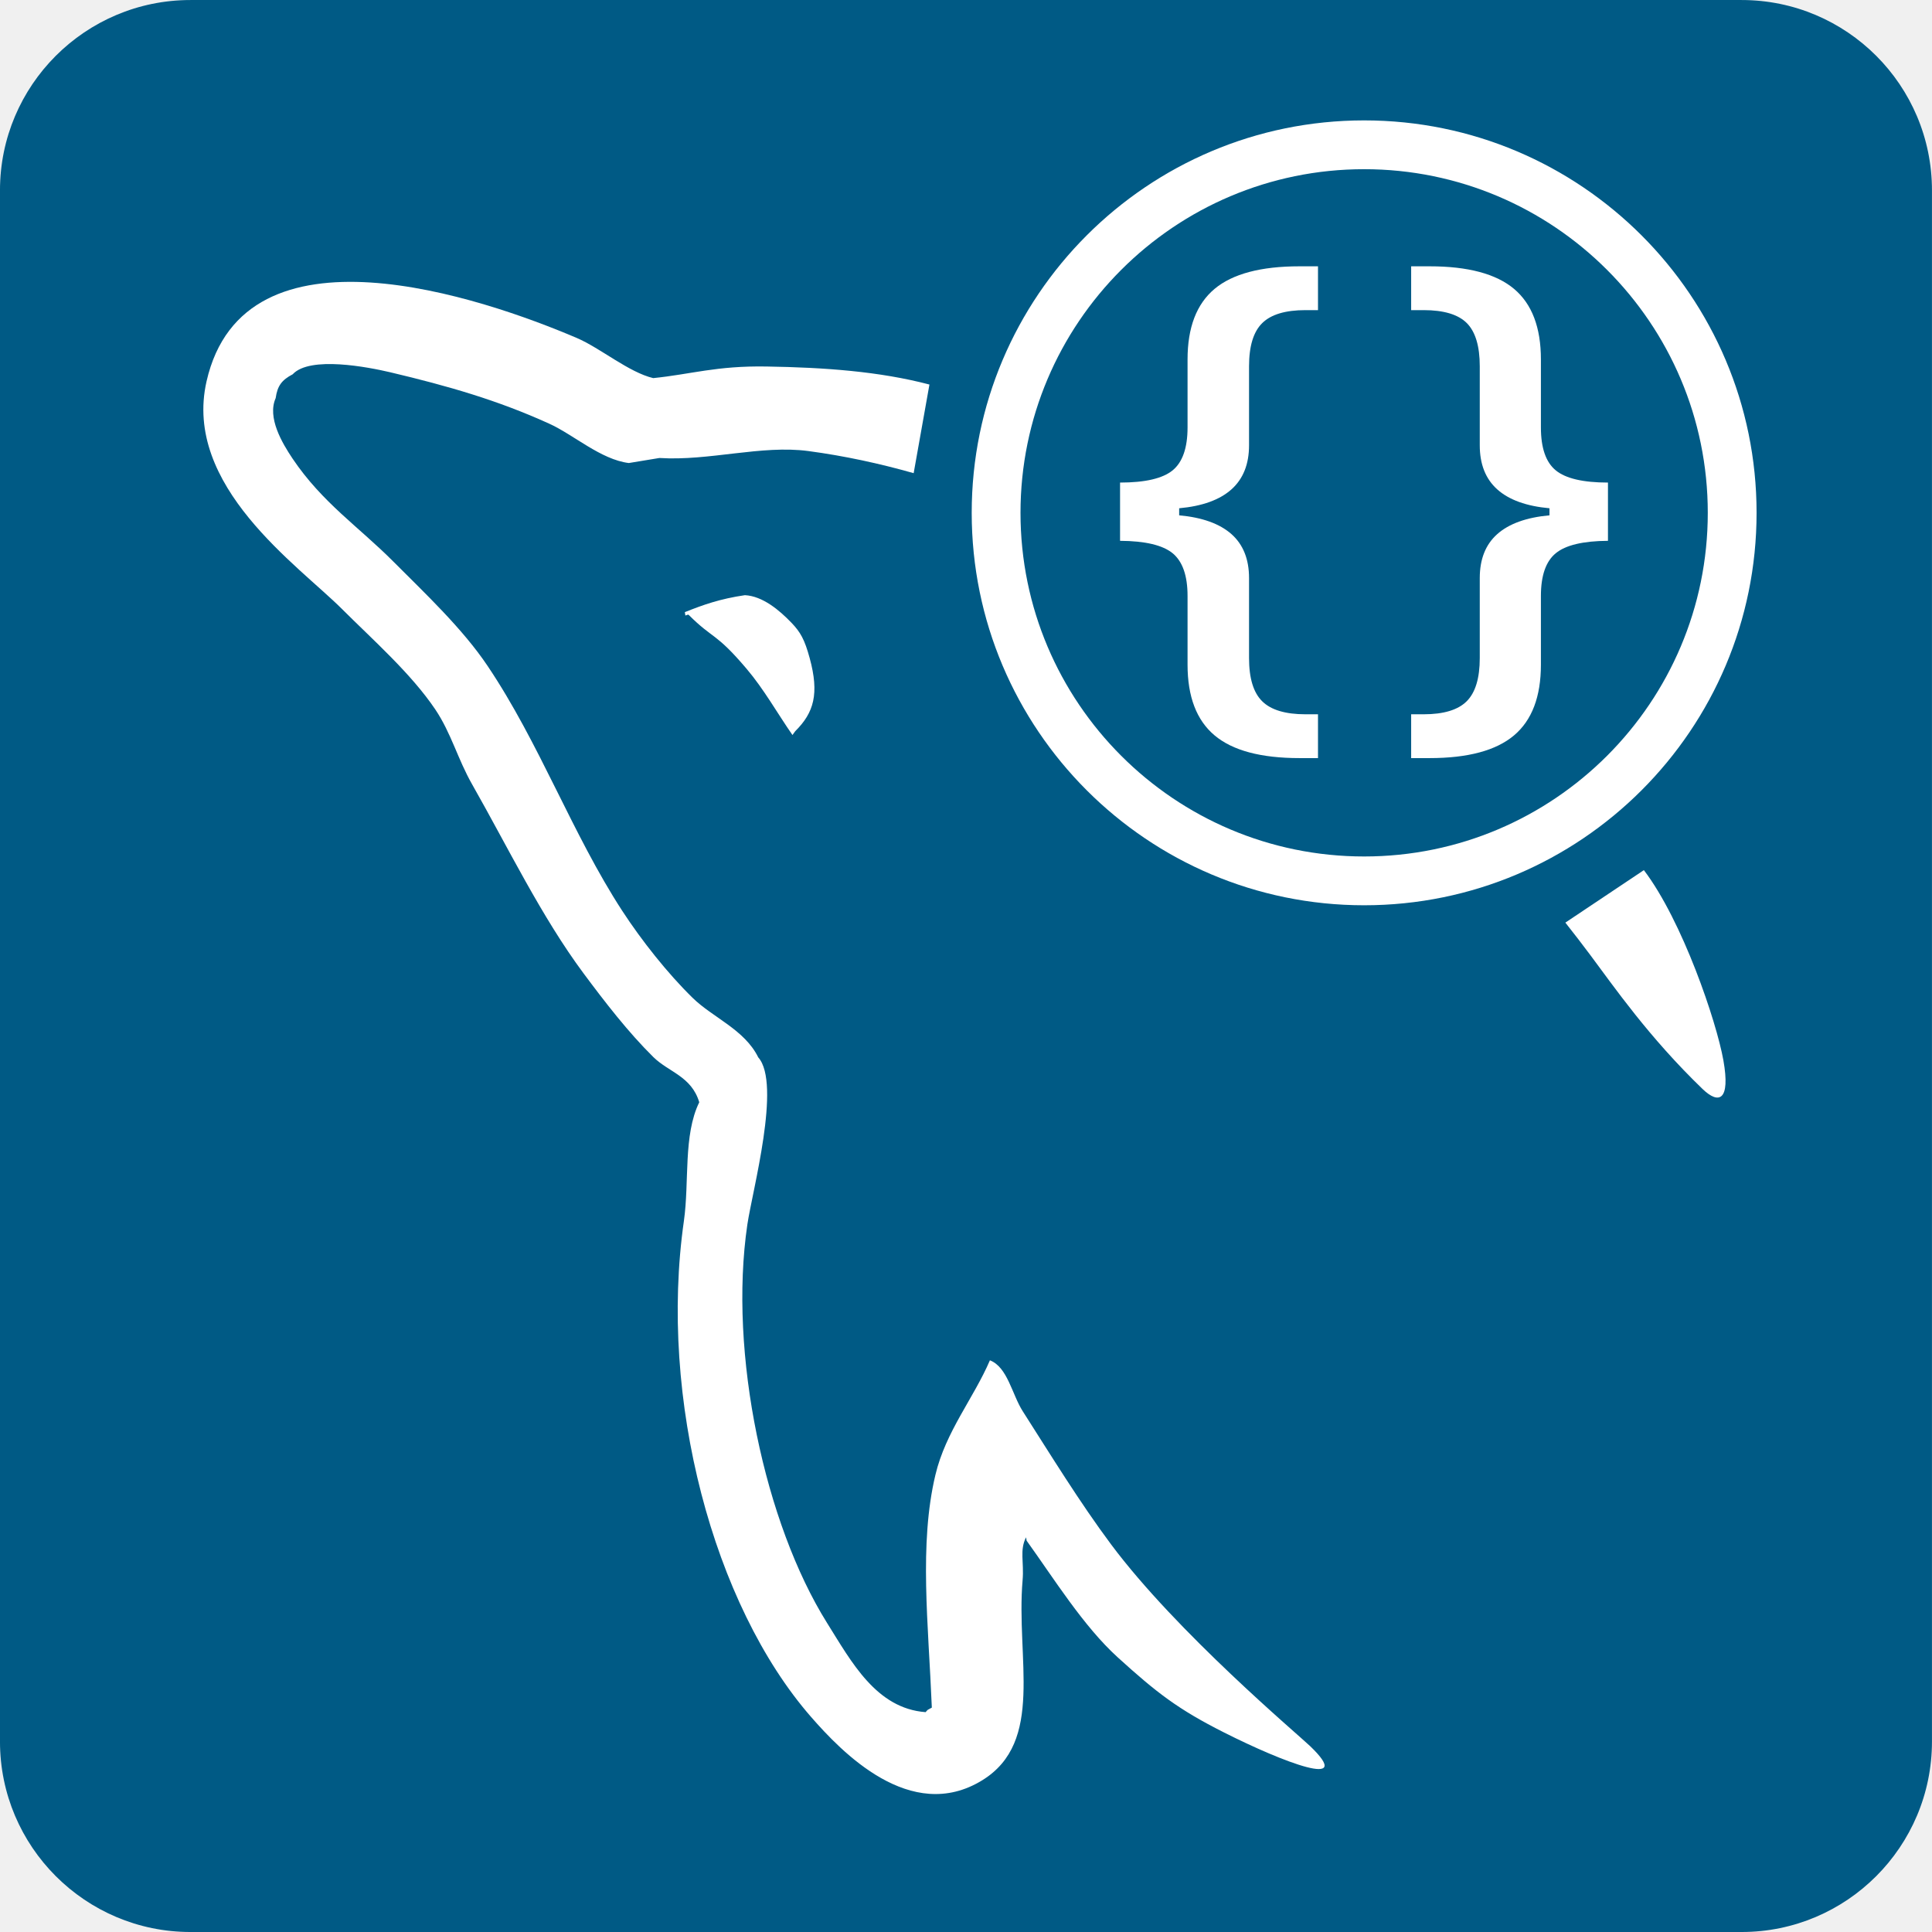
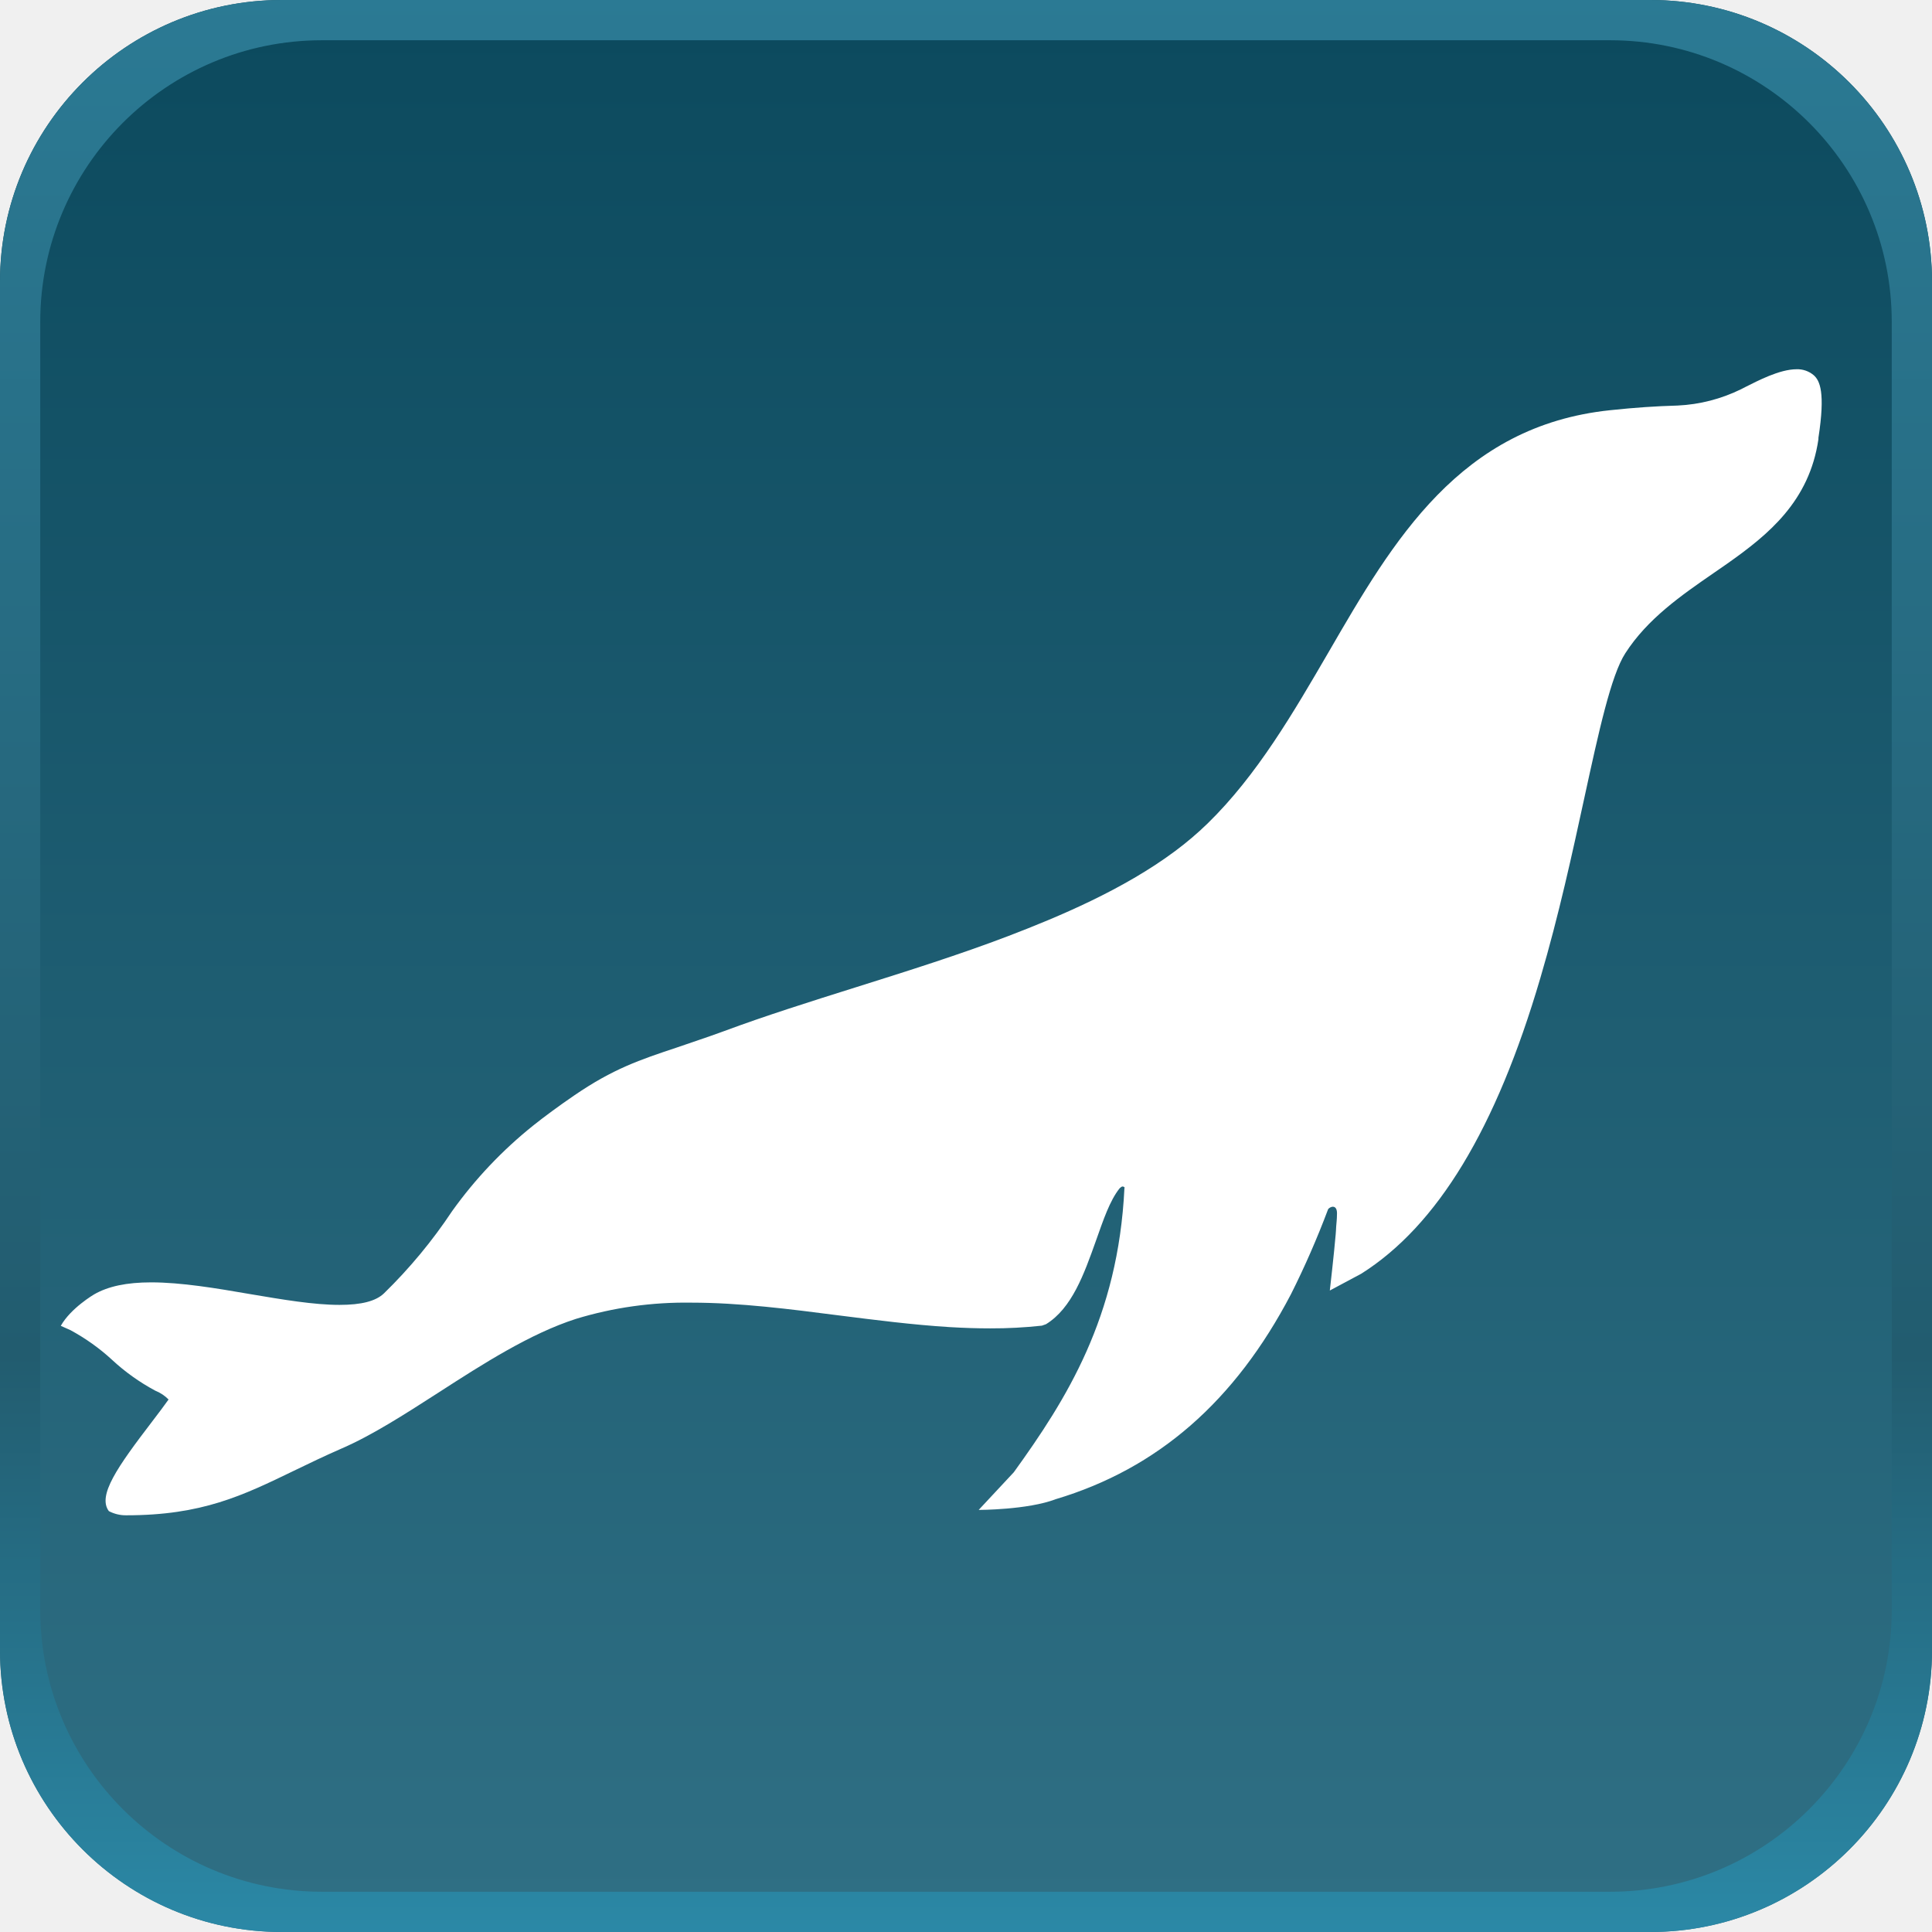
- <svg xmlns="http://www.w3.org/2000/svg" width="100%" height="100%" viewBox="0 0 16 16" version="1.1" xml:space="preserve" style="fill-rule:evenodd;clip-rule:evenodd;stroke-linejoin:round;stroke-miterlimit:2;">
-   <g transform="matrix(1.00149,0,0,1.00149,-0.0491663,-0.06188)">
-     <path d="M16.025,1.636C16.025,0.767 15.32,0.062 14.451,0.062L1.624,0.062C0.755,0.062 0.049,0.767 0.049,1.636L0.049,14.463C0.049,15.332 0.755,16.038 1.624,16.038L14.451,16.038C15.32,16.038 16.025,15.332 16.025,14.463L16.025,1.636Z" style="fill:rgb(0,90,133);" />
+ <svg xmlns="http://www.w3.org/2000/svg" width="100%" height="100%" viewBox="0 0 48 48" version="1.1" xml:space="preserve" style="fill-rule:evenodd;clip-rule:evenodd;stroke-linejoin:round;stroke-miterlimit:2;">
+   <g transform="matrix(1.5,0,0,1.5,0,0)">
+     <path d="M27.333,0C29.909,0 32,2.091 32,4.667L32,27.333C32,29.909 29.909,32 27.333,32L4.667,32C2.091,32 0,29.909 0,27.333L0,4.667C0,2.091 2.091,0 4.667,0L27.333,0Z" style="fill:url(#_Linear1);" />
  </g>
-   <g id="mrs" transform="matrix(0.10995,-0.0181286,0.0182299,0.110564,2.922,0.75386)">
-     <g id="sakilaZoomed" transform="matrix(1.43593,-2.2703e-16,-2.77556e-17,1.43593,-40.6252,56.9937)">
-       <path d="M53.714,-15.589C52.063,-16.361 50.337,-17.043 48.53,-17.592C46.184,-18.306 43.371,-17.911 40.858,-18.489L39.253,-18.489C37.846,-18.902 36.67,-20.395 35.504,-21.165C33.081,-22.776 30.694,-23.906 27.833,-25.096C26.754,-25.542 23.872,-26.61 22.836,-25.81C22.23,-25.611 21.958,-25.353 21.766,-24.742C21.161,-23.828 21.716,-22.409 22.122,-21.524C23.27,-19.033 24.926,-17.511 26.406,-15.447C27.742,-13.588 29.369,-11.471 30.33,-9.374C32.343,-4.998 33.236,-0.133 35.148,4.199C35.883,5.863 36.943,7.763 38.004,9.199C38.861,10.37 40.394,11.247 40.858,12.776C41.83,14.301 39.428,19.518 38.895,21.174C36.839,27.564 37.274,36.512 39.609,42.071C40.533,44.27 41.407,46.831 43.892,47.43C44.075,47.288 43.935,47.365 44.248,47.251C44.778,42.973 44.962,38.849 46.39,35.464C47.283,33.343 48.983,31.896 50.138,30.101C50.983,30.595 50.979,32.018 51.385,32.96C52.441,35.407 53.527,38.063 54.776,40.464C57.395,45.497 62.734,51.698 63.247,52.382C65.209,54.996 61.725,52.967 58.969,50.967C56.807,49.399 55.859,48.382 54.164,46.255C52.672,44.383 51.564,41.712 50.494,39.567L50.494,39.392C50.046,39.991 50.186,40.644 49.958,41.532C48.949,45.465 49.736,49.923 46.212,51.363C42.18,53.005 39.249,48.716 38.004,46.717C33.947,40.199 32.895,29.261 35.685,20.46C36.302,18.502 36.364,16.108 37.468,14.562C37.289,13.175 36.162,12.78 35.504,11.883C34.433,10.418 33.499,8.693 32.65,7.057C30.973,3.824 29.845,0.018 28.547,-3.481C28.019,-4.9 27.913,-6.247 27.298,-7.592C26.36,-9.631 24.682,-11.667 23.371,-13.486C21.504,-16.071 16.283,-21.06 18.376,-26.17C21.691,-34.265 33.171,-28.107 37.647,-25.277C38.77,-24.563 40.017,-23.095 41.215,-22.597C43.177,-22.474 44.544,-22.701 47.103,-22.237C50.045,-21.705 52.811,-21.049 55.266,-19.958L53.714,-15.589ZM87.661,10.684C89.206,13.589 90.094,18.979 90.12,21.01C90.146,23.12 89.517,23.227 88.815,22.29C86.504,19.206 85.143,16.336 84.218,14.562C83.89,13.933 83.554,13.309 83.209,12.692L87.661,10.684ZM44.07,-10.806C44.971,-10.608 45.7,-9.758 46.212,-9.019C46.595,-8.465 46.746,-8.049 46.847,-7.068C47.044,-5.177 46.603,-4.261 45.498,-3.481C45.438,-3.424 45.379,-3.363 45.32,-3.306C44.724,-4.554 44.249,-5.87 43.535,-7.054C42.251,-9.183 42.087,-8.816 41.036,-10.271C41.002,-10.32 40.918,-10.271 40.858,-10.271L40.858,-10.447C41.838,-10.663 42.762,-10.83 44.07,-10.806Z" style="fill:white;" />
-     </g>
-     <g transform="matrix(0.056268,0.00922598,-0.00927754,0.0559556,45.0239,9.49011)">
-       <path d="M511.715,1.595C793.976,1.595 1023.13,230.755 1023.13,513.016C1023.13,795.277 793.976,1024.44 511.715,1024.44C229.454,1024.44 0.294,795.277 0.294,513.016C0.294,230.755 229.454,1.595 511.715,1.595ZM511.715,65.19C264.553,65.19 63.889,265.854 63.889,513.016C63.889,760.178 264.553,960.842 511.715,960.842C758.877,960.842 959.541,760.178 959.541,513.016C959.541,265.854 758.877,65.19 511.715,65.19Z" style="fill:white;" />
-     </g>
-     <g transform="matrix(3.60115,0.590463,-0.593762,3.58116,54.2635,-0.441986)">
-       <g transform="matrix(1.18578,0,0,1.04225,-0.781005,-0.466503)">
-         <path d="M4.561,15.916L4.878,15.916L4.878,15.06L4.663,15.06C4.318,15.06 4.07,14.975 3.92,14.806C3.769,14.637 3.694,14.356 3.694,13.962L3.694,12.399C3.694,12.03 3.593,11.743 3.392,11.54C3.19,11.337 2.891,11.214 2.494,11.173L2.494,11.035C2.891,10.994 3.19,10.871 3.392,10.666C3.593,10.461 3.694,10.174 3.694,9.804L3.694,8.261C3.694,7.868 3.769,7.587 3.92,7.418C4.07,7.249 4.318,7.164 4.663,7.164L4.878,7.164L4.878,6.308L4.561,6.308C3.897,6.308 3.411,6.455 3.102,6.749C2.793,7.043 2.638,7.502 2.638,8.128L2.638,9.456C2.638,9.856 2.552,10.135 2.382,10.294C2.211,10.453 1.91,10.533 1.479,10.533L1.479,11.671C1.91,11.674 2.211,11.755 2.382,11.914C2.552,12.073 2.638,12.351 2.638,12.747L2.638,14.091C2.638,14.716 2.793,15.177 3.102,15.472C3.411,15.768 3.897,15.916 4.561,15.916Z" style="fill:white;fill-rule:nonzero;" />
-       </g>
-       <g transform="matrix(1.17903,0,0,1.04225,-1.37196,-0.466503)">
-         <path d="M7.334,15.916C7.997,15.916 8.483,15.768 8.793,15.472C9.102,15.177 9.257,14.716 9.257,14.091L9.257,12.747C9.257,12.351 9.342,12.073 9.513,11.914C9.684,11.755 9.985,11.674 10.415,11.671L10.415,10.533C9.985,10.533 9.684,10.453 9.513,10.294C9.342,10.135 9.257,9.856 9.257,9.456L9.257,8.128C9.257,7.502 9.102,7.043 8.793,6.749C8.483,6.455 7.997,6.308 7.334,6.308L7.016,6.308L7.016,7.164L7.232,7.164C7.58,7.164 7.829,7.249 7.978,7.418C8.126,7.587 8.201,7.868 8.201,8.261L8.201,9.804C8.201,10.174 8.301,10.461 8.503,10.666C8.705,10.871 9.006,10.994 9.405,11.035L9.405,11.173C9.006,11.214 8.705,11.337 8.503,11.54C8.301,11.743 8.201,12.03 8.201,12.399L8.201,13.962C8.201,14.356 8.125,14.637 7.975,14.806C7.825,14.975 7.577,15.06 7.232,15.06L7.016,15.06L7.016,15.916L7.334,15.916Z" style="fill:white;fill-rule:nonzero;" />
-       </g>
-     </g>
+   <path d="M41,0C44.863,0 48,3.137 48,7L48,41C48,44.863 44.863,48 41,48L7,48C3.137,48 0,44.863 0,41L0,7C0,3.137 3.137,0 7,0L41,0ZM40,1L8,1C4.137,1 1,4.137 1,8L1,40C1,43.863 4.137,47 8,47L40,47C43.863,47 47,43.863 47,40L47,8C47,4.137 43.863,1 40,1Z" style="fill:url(#_Linear2);" />
+   <g transform="matrix(1.5,0,0,1.5,0,0)">
+     <path d="M30.039,6.213C30.143,6.303 30.235,6.499 30.119,7.251L30.119,7.274C29.969,8.303 29.29,8.855 28.611,9.334L28.39,9.487C27.848,9.861 27.288,10.248 26.921,10.819C26.684,11.183 26.479,12.124 26.242,13.214C26.044,14.125 25.82,15.158 25.513,16.199C24.78,18.695 23.81,20.298 22.548,21.096L22.026,21.375C22.026,21.375 22.099,20.738 22.123,20.447C22.125,20.404 22.131,20.361 22.131,20.32C22.136,20.254 22.144,20.187 22.144,20.126C22.159,19.92 22.011,19.994 21.996,20.033C21.816,20.511 21.612,20.979 21.383,21.435C20.454,23.211 19.177,24.325 17.487,24.831C17.024,25.009 16.21,25.009 16.21,25.009L16.792,24.385C17.663,23.178 18.521,21.821 18.624,19.68C18.624,19.671 18.636,19.68 18.624,19.666C18.612,19.652 18.592,19.648 18.576,19.657C18.564,19.665 18.553,19.674 18.543,19.684C18.38,19.889 18.275,20.205 18.15,20.557C17.955,21.104 17.754,21.669 17.325,21.933L17.257,21.957C16.972,21.988 16.686,22.003 16.4,22.002C16.187,22.002 15.966,21.995 15.729,21.981C15.117,21.943 14.494,21.863 13.892,21.787C13.084,21.683 12.25,21.576 11.451,21.576C10.804,21.566 10.158,21.656 9.539,21.845C8.787,22.087 8.011,22.582 7.259,23.068C6.693,23.432 6.157,23.776 5.66,23.991C5.369,24.118 5.115,24.241 4.869,24.36C4.018,24.772 3.346,25.098 2.094,25.098C1.993,25.1 1.893,25.076 1.803,25.029C1.611,24.771 1.946,24.296 2.52,23.545C2.624,23.408 2.724,23.277 2.792,23.18C2.73,23.117 2.655,23.067 2.572,23.034C2.313,22.895 2.072,22.724 1.857,22.524C1.649,22.332 1.417,22.167 1.168,22.032L1.007,21.96C1.171,21.666 1.559,21.439 1.559,21.439C1.791,21.305 2.099,21.24 2.504,21.24C3.001,21.24 3.581,21.337 4.141,21.434C4.685,21.526 5.199,21.613 5.623,21.613C5.985,21.613 6.227,21.552 6.363,21.419C6.785,21.007 7.162,20.552 7.488,20.061C7.869,19.528 8.321,19.051 8.832,18.642C9.008,18.501 9.26,18.315 9.512,18.143C10.156,17.702 10.598,17.554 11.211,17.35C11.438,17.27 11.696,17.188 12,17.076C12.672,16.826 13.401,16.596 14.177,16.352C15.023,16.086 15.898,15.81 16.7,15.504C17.536,15.184 18.607,14.734 19.459,14.1C19.649,13.959 19.831,13.805 20.001,13.64C20.825,12.836 21.424,11.8 22.007,10.799C23.075,8.955 24.18,7.053 26.672,6.794C27.09,6.75 27.413,6.728 27.788,6.717C28.152,6.7 28.509,6.608 28.837,6.447C28.855,6.439 28.881,6.425 28.915,6.407C29.11,6.31 29.474,6.116 29.756,6.116C29.859,6.112 29.96,6.147 30.039,6.213Z" style="fill:white;" />
  </g>
+   <defs>
+     <linearGradient id="_Linear1" x1="0" y1="0" x2="1" y2="0" gradientUnits="userSpaceOnUse" gradientTransform="matrix(0,30.66667,-30.66667,0,16,0.666667)">
+       <stop offset="0" style="stop-color:rgb(12,74,94);stop-opacity:1" />
+       <stop offset="1" style="stop-color:rgb(47,111,132);stop-opacity:1" />
+     </linearGradient>
+     <linearGradient id="_Linear2" x1="0" y1="0" x2="1" y2="0" gradientUnits="userSpaceOnUse" gradientTransform="matrix(0,-48,48,0,25,48)">
+       <stop offset="0" style="stop-color:rgb(43,137,167);stop-opacity:1" />
+       <stop offset="0.3" style="stop-color:rgb(34,92,111);stop-opacity:1" />
+       <stop offset="1" style="stop-color:rgb(43,122,148);stop-opacity:1" />
+     </linearGradient>
+   </defs>
</svg>
